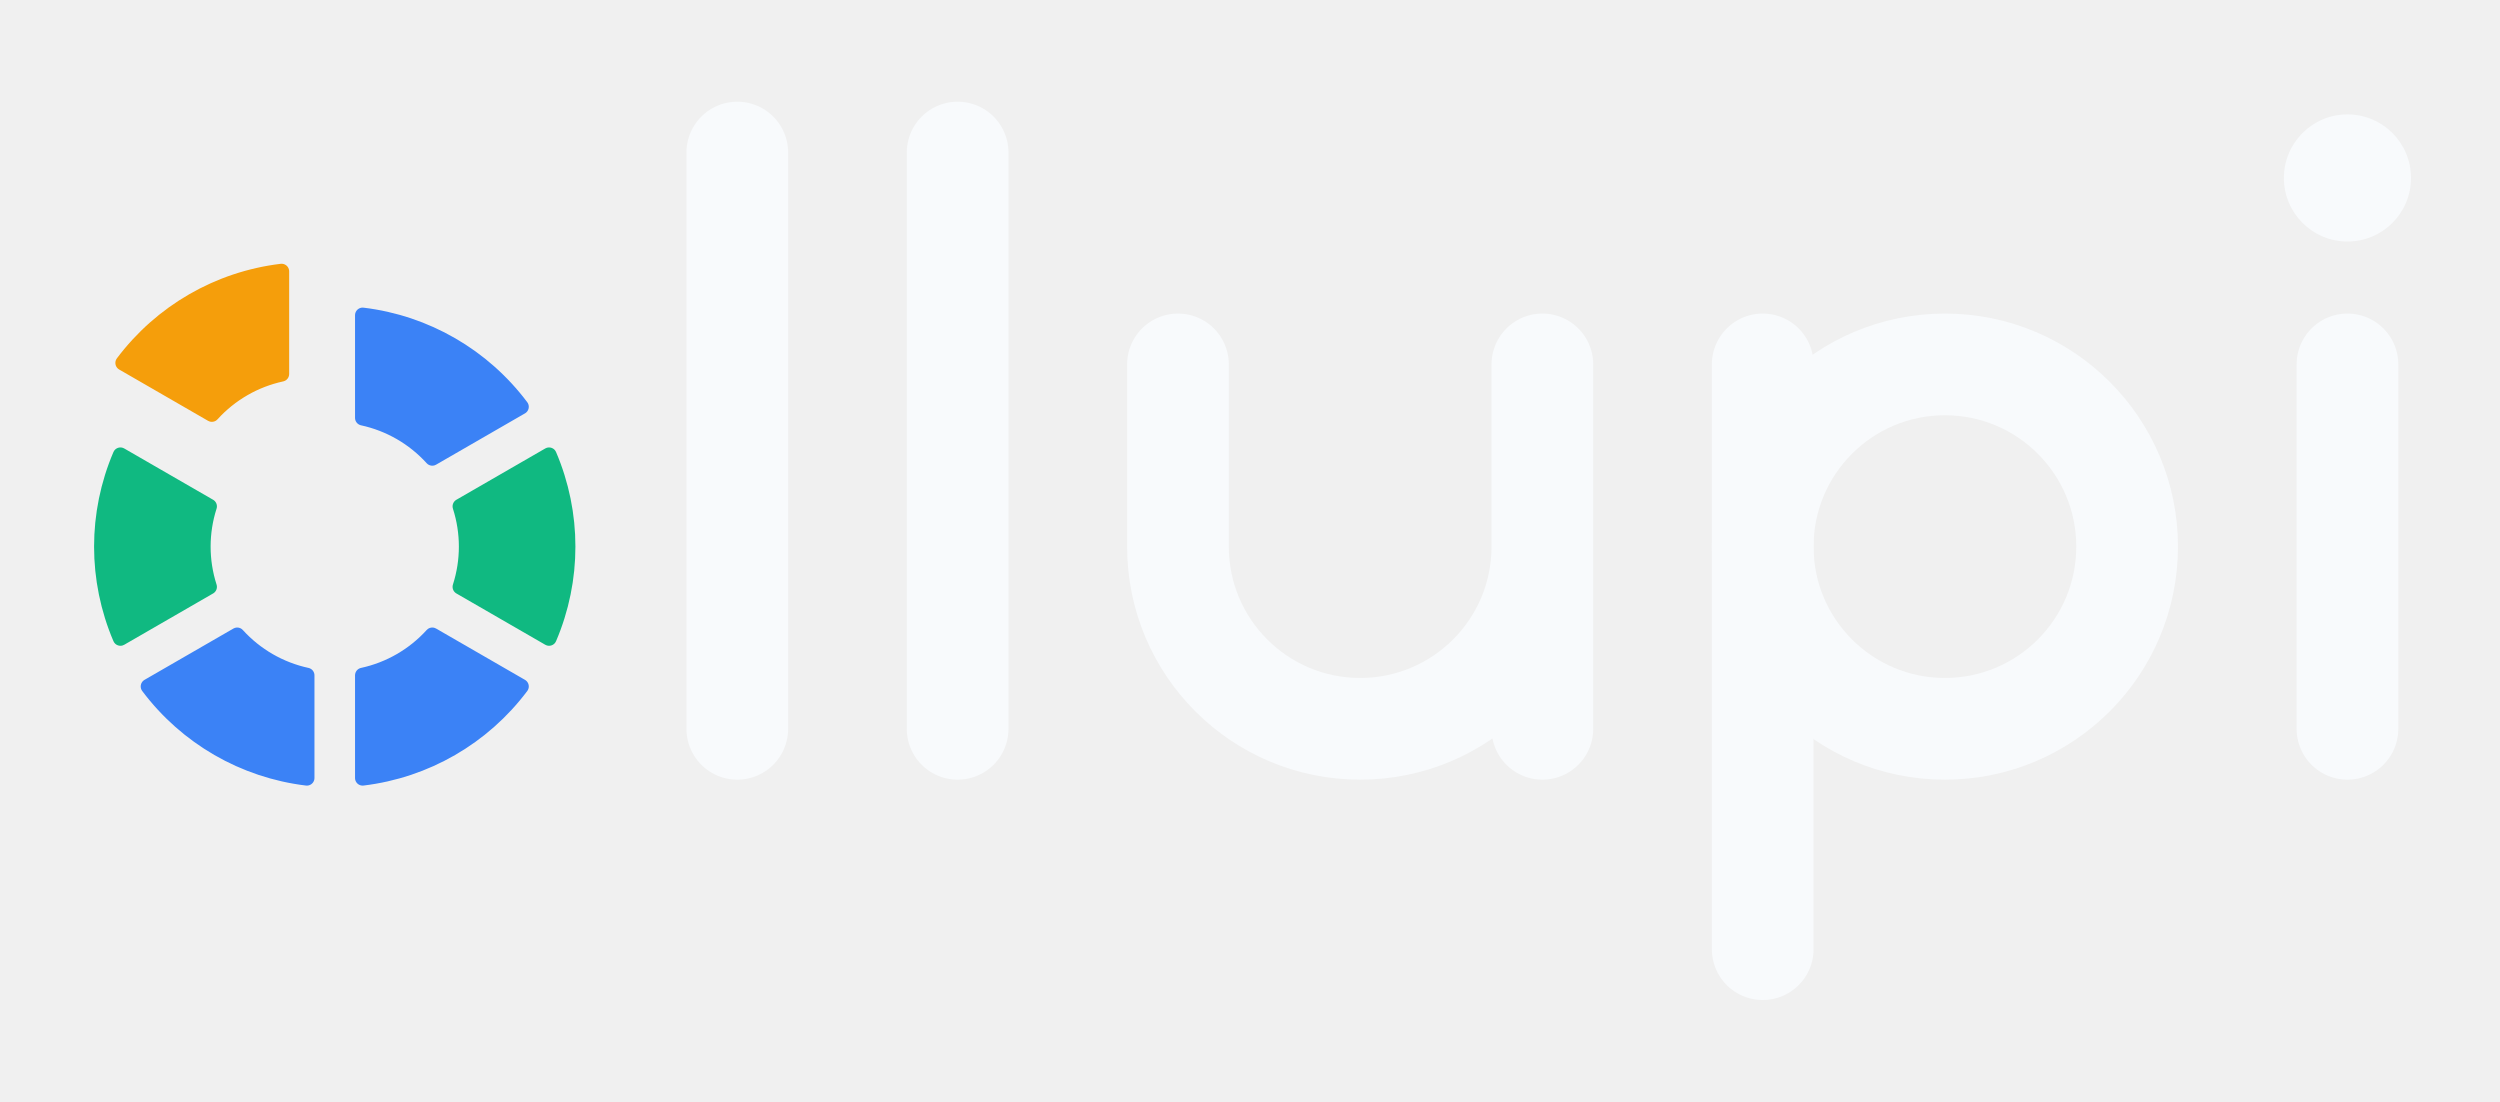
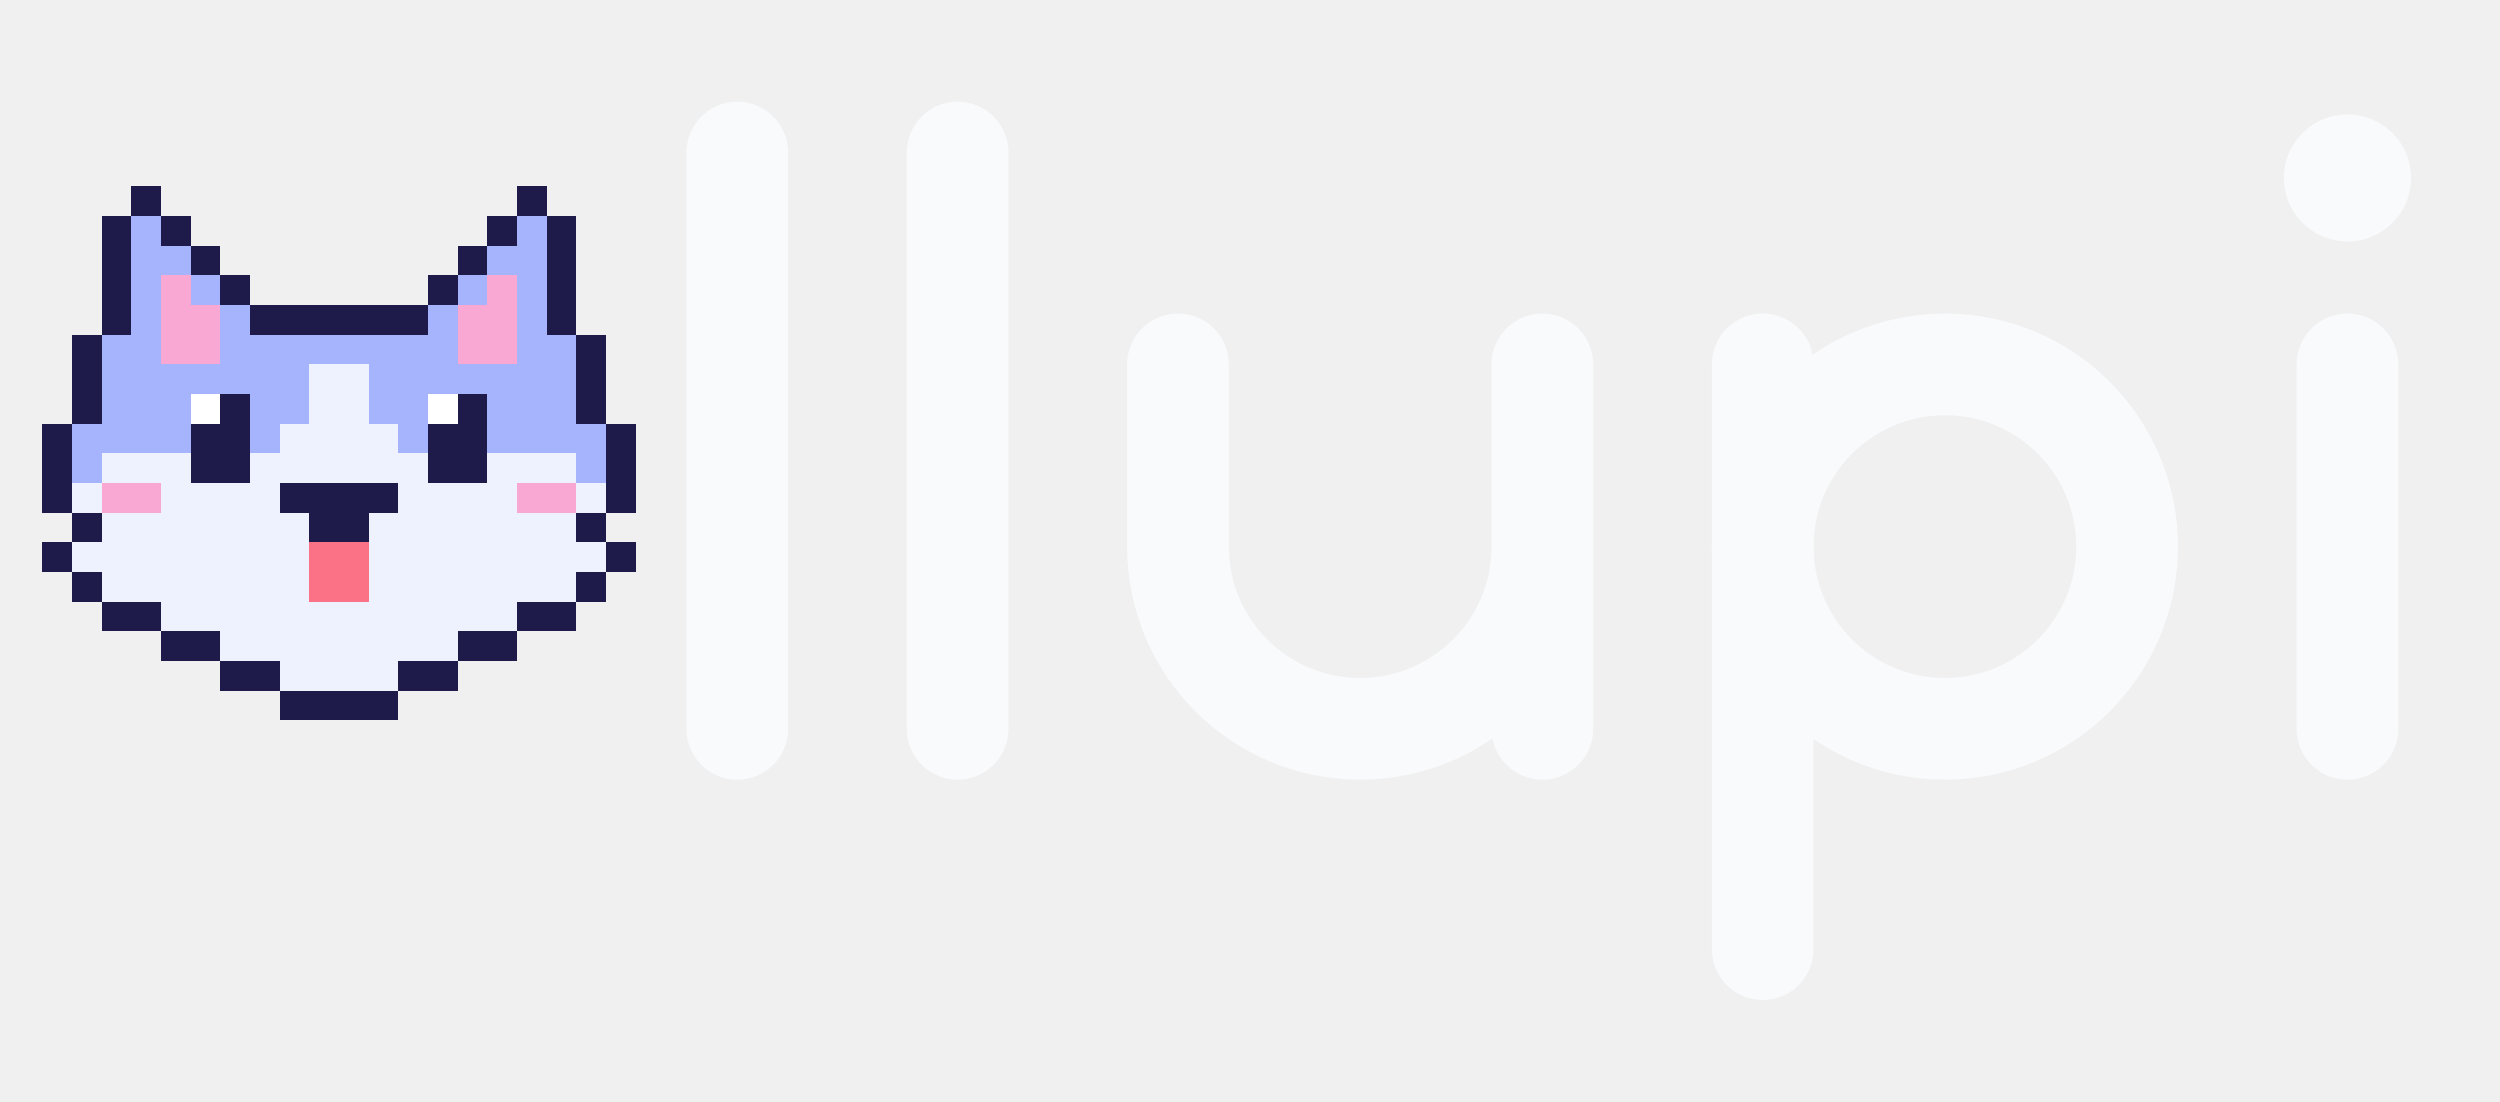
<svg xmlns="http://www.w3.org/2000/svg" viewBox="-24 -184 590 260" width="590" height="260">
-   <path d="M61.58,-109.61 A55,55 0 0 1 99.00,-88.00 L78.02,-75.89 A31.087,31.087 0 0 0 61.58,-85.38 Z" fill="#3b82f6" stroke="#3b82f6" stroke-width="3.587" stroke-linejoin="round" />
-   <path d="M105.58,-76.61 A55,55 0 0 1 105.58,-33.39 L84.60,-45.50 A31.087,31.087 0 0 0 84.60,-64.50 Z" fill="#10b981" stroke="#10b981" stroke-width="3.587" stroke-linejoin="round" />
-   <path d="M99.00,-22.00 A55,55 0 0 1 61.58,-0.39 L61.58,-24.62 A31.087,31.087 0 0 0 78.02,-34.11 Z" fill="#3b82f6" stroke="#3b82f6" stroke-width="3.587" stroke-linejoin="round" />
-   <path d="M48.42,-0.39 A55,55 0 0 1 11.00,-22.00 L31.98,-34.11 A31.087,31.087 0 0 0 48.42,-24.62 Z" fill="#3b82f6" stroke="#3b82f6" stroke-width="3.587" stroke-linejoin="round" />
-   <path d="M4.42,-33.39 A55,55 0 0 1 4.42,-76.61 L25.40,-64.50 A31.087,31.087 0 0 0 25.40,-45.50 Z" fill="#10b981" stroke="#10b981" stroke-width="3.587" stroke-linejoin="round" />
-   <path d="M5.02,-98.35 A55,55 0 0 1 42.45,-119.96 L42.45,-95.74 A31.087,31.087 0 0 0 26.00,-86.24 Z" fill="#f59e0b" stroke="#f59e0b" stroke-width="3.587" stroke-linejoin="round" />
+   <g shape-rendering="crispEdges">
+     <rect x="7" y="-140" width="7" height="7" fill="#1e1b4b" />
+     <rect x="98" y="-140" width="7" height="7" fill="#1e1b4b" />
+     <rect x="0" y="-133" width="7" height="7" fill="#1e1b4b" />
+     <rect x="7" y="-133" width="7" height="7" fill="#a5b4fc" />
+     <rect x="14" y="-133" width="7" height="7" fill="#1e1b4b" />
+     <rect x="91" y="-133" width="7" height="7" fill="#1e1b4b" />
+     <rect x="98" y="-133" width="7" height="7" fill="#a5b4fc" />
+     <rect x="105" y="-133" width="7" height="7" fill="#1e1b4b" />
+     <rect x="0" y="-126" width="7" height="7" fill="#1e1b4b" />
+     <rect x="7" y="-126" width="14" height="7" fill="#a5b4fc" />
+     <rect x="21" y="-126" width="7" height="7" fill="#1e1b4b" />
+     <rect x="84" y="-126" width="7" height="7" fill="#1e1b4b" />
+     <rect x="91" y="-126" width="14" height="7" fill="#a5b4fc" />
+     <rect x="105" y="-126" width="7" height="7" fill="#1e1b4b" />
+     <rect x="0" y="-119" width="7" height="7" fill="#1e1b4b" />
+     <rect x="7" y="-119" width="7" height="7" fill="#a5b4fc" />
+     <rect x="14" y="-119" width="7" height="7" fill="#f9a8d4" />
+     <rect x="21" y="-119" width="7" height="7" fill="#a5b4fc" />
+     <rect x="28" y="-119" width="7" height="7" fill="#1e1b4b" />
+     <rect x="77" y="-119" width="7" height="7" fill="#1e1b4b" />
+     <rect x="84" y="-119" width="7" height="7" fill="#a5b4fc" />
+     <rect x="91" y="-119" width="7" height="7" fill="#f9a8d4" />
+     <rect x="98" y="-119" width="7" height="7" fill="#a5b4fc" />
+     <rect x="105" y="-119" width="7" height="7" fill="#1e1b4b" />
+     <rect x="0" y="-112" width="7" height="7" fill="#1e1b4b" />
+     <rect x="7" y="-112" width="7" height="7" fill="#a5b4fc" />
+     <rect x="14" y="-112" width="14" height="7" fill="#f9a8d4" />
+     <rect x="28" y="-112" width="7" height="7" fill="#a5b4fc" />
+     <rect x="35" y="-112" width="42" height="7" fill="#1e1b4b" />
+     <rect x="77" y="-112" width="7" height="7" fill="#a5b4fc" />
+     <rect x="84" y="-112" width="14" height="7" fill="#f9a8d4" />
+     <rect x="98" y="-112" width="7" height="7" fill="#a5b4fc" />
+     <rect x="105" y="-112" width="7" height="7" fill="#1e1b4b" />
+     <rect x="-7" y="-105" width="7" height="7" fill="#1e1b4b" />
+     <rect x="0" y="-105" width="14" height="7" fill="#a5b4fc" />
+     <rect x="14" y="-105" width="14" height="7" fill="#f9a8d4" />
+     <rect x="28" y="-105" width="56" height="7" fill="#a5b4fc" />
+     <rect x="84" y="-105" width="14" height="7" fill="#f9a8d4" />
+     <rect x="98" y="-105" width="14" height="7" fill="#a5b4fc" />
+     <rect x="112" y="-105" width="7" height="7" fill="#1e1b4b" />
+     <rect x="-7" y="-98" width="7" height="7" fill="#1e1b4b" />
+     <rect x="0" y="-98" width="49" height="7" fill="#a5b4fc" />
+     <rect x="49" y="-98" width="14" height="7" fill="#eef2ff" />
+     <rect x="63" y="-98" width="49" height="7" fill="#a5b4fc" />
+     <rect x="112" y="-98" width="7" height="7" fill="#1e1b4b" />
+     <rect x="-7" y="-91" width="7" height="7" fill="#1e1b4b" />
+     <rect x="0" y="-91" width="21" height="7" fill="#a5b4fc" />
+     <rect x="21" y="-91" width="7" height="7" fill="#ffffff" />
+     <rect x="28" y="-91" width="7" height="7" fill="#1e1b4b" />
+     <rect x="35" y="-91" width="14" height="7" fill="#a5b4fc" />
+     <rect x="49" y="-91" width="14" height="7" fill="#eef2ff" />
+     <rect x="63" y="-91" width="14" height="7" fill="#a5b4fc" />
+     <rect x="77" y="-91" width="7" height="7" fill="#ffffff" />
+     <rect x="84" y="-91" width="7" height="7" fill="#1e1b4b" />
+     <rect x="91" y="-91" width="21" height="7" fill="#a5b4fc" />
+     <rect x="112" y="-91" width="7" height="7" fill="#1e1b4b" />
+     <rect x="-14" y="-84" width="7" height="7" fill="#1e1b4b" />
+     <rect x="-7" y="-84" width="28" height="7" fill="#a5b4fc" />
+     <rect x="21" y="-84" width="14" height="7" fill="#1e1b4b" />
+     <rect x="35" y="-84" width="7" height="7" fill="#a5b4fc" />
+     <rect x="42" y="-84" width="28" height="7" fill="#eef2ff" />
+     <rect x="70" y="-84" width="7" height="7" fill="#a5b4fc" />
+     <rect x="77" y="-84" width="14" height="7" fill="#1e1b4b" />
+     <rect x="91" y="-84" width="28" height="7" fill="#a5b4fc" />
+     <rect x="119" y="-84" width="7" height="7" fill="#1e1b4b" />
+     <rect x="-14" y="-77" width="7" height="7" fill="#1e1b4b" />
+     <rect x="-7" y="-77" width="7" height="7" fill="#a5b4fc" />
+     <rect x="0" y="-77" width="21" height="7" fill="#eef2ff" />
+     <rect x="21" y="-77" width="14" height="7" fill="#1e1b4b" />
+     <rect x="35" y="-77" width="42" height="7" fill="#eef2ff" />
+     <rect x="77" y="-77" width="14" height="7" fill="#1e1b4b" />
+     <rect x="91" y="-77" width="21" height="7" fill="#eef2ff" />
+     <rect x="112" y="-77" width="7" height="7" fill="#a5b4fc" />
+     <rect x="119" y="-77" width="7" height="7" fill="#1e1b4b" />
+     <rect x="-14" y="-70" width="7" height="7" fill="#1e1b4b" />
+     <rect x="-7" y="-70" width="7" height="7" fill="#eef2ff" />
+     <rect x="0" y="-70" width="14" height="7" fill="#f9a8d4" />
+     <rect x="14" y="-70" width="28" height="7" fill="#eef2ff" />
+     <rect x="42" y="-70" width="28" height="7" fill="#1e1b4b" />
+     <rect x="70" y="-70" width="28" height="7" fill="#eef2ff" />
+     <rect x="98" y="-70" width="14" height="7" fill="#f9a8d4" />
+     <rect x="112" y="-70" width="7" height="7" fill="#eef2ff" />
+     <rect x="119" y="-70" width="7" height="7" fill="#1e1b4b" />
+     <rect x="-7" y="-63" width="7" height="7" fill="#1e1b4b" />
+     <rect x="0" y="-63" width="49" height="7" fill="#eef2ff" />
+     <rect x="49" y="-63" width="14" height="7" fill="#1e1b4b" />
+     <rect x="63" y="-63" width="49" height="7" fill="#eef2ff" />
+     <rect x="112" y="-63" width="7" height="7" fill="#1e1b4b" />
+     <rect x="-14" y="-56" width="7" height="7" fill="#1e1b4b" />
+     <rect x="-7" y="-56" width="56" height="7" fill="#eef2ff" />
+     <rect x="49" y="-56" width="14" height="7" fill="#fb7185" />
+     <rect x="63" y="-56" width="56" height="7" fill="#eef2ff" />
+     <rect x="119" y="-56" width="7" height="7" fill="#1e1b4b" />
+     <rect x="-7" y="-49" width="7" height="7" fill="#1e1b4b" />
+     <rect x="0" y="-49" width="49" height="7" fill="#eef2ff" />
+     <rect x="49" y="-49" width="14" height="7" fill="#fb7185" />
+     <rect x="63" y="-49" width="49" height="7" fill="#eef2ff" />
+     <rect x="112" y="-49" width="7" height="7" fill="#1e1b4b" />
+     <rect x="0" y="-42" width="14" height="7" fill="#1e1b4b" />
+     <rect x="14" y="-42" width="84" height="7" fill="#eef2ff" />
+     <rect x="98" y="-42" width="14" height="7" fill="#1e1b4b" />
+     <rect x="14" y="-35" width="14" height="7" fill="#1e1b4b" />
+     <rect x="28" y="-35" width="56" height="7" fill="#eef2ff" />
+     <rect x="84" y="-35" width="14" height="7" fill="#1e1b4b" />
+     <rect x="28" y="-28" width="14" height="7" fill="#1e1b4b" />
+     <rect x="42" y="-28" width="28" height="7" fill="#eef2ff" />
+     <rect x="70" y="-28" width="14" height="7" fill="#1e1b4b" />
+     <rect x="42" y="-21" width="28" height="7" fill="#1e1b4b" />
+   </g>
  <path d="M150,-148 V-12" fill="none" stroke="#f8fafc" stroke-width="24" stroke-linecap="round" stroke-linejoin="round" />
  <path d="M202,-148 V-12" fill="none" stroke="#f8fafc" stroke-width="24" stroke-linecap="round" stroke-linejoin="round" />
  <path d="M254,-98 V-55 A43,43 0 0 0 340,-55 V-98 M340,-55 V-12" fill="none" stroke="#f8fafc" stroke-width="24" stroke-linecap="round" stroke-linejoin="round" />
  <path d="M392,-98 V40" fill="none" stroke="#f8fafc" stroke-width="24" stroke-linecap="round" stroke-linejoin="round" />
  <circle cx="435" cy="-55" r="43" fill="none" stroke="#f8fafc" stroke-width="24" stroke-linecap="round" stroke-linejoin="round" />
  <path d="M530,-98 V-12" fill="none" stroke="#f8fafc" stroke-width="24" stroke-linecap="round" stroke-linejoin="round" />
  <circle cx="530" cy="-142" r="15" fill="#f8fafc" />
</svg>
